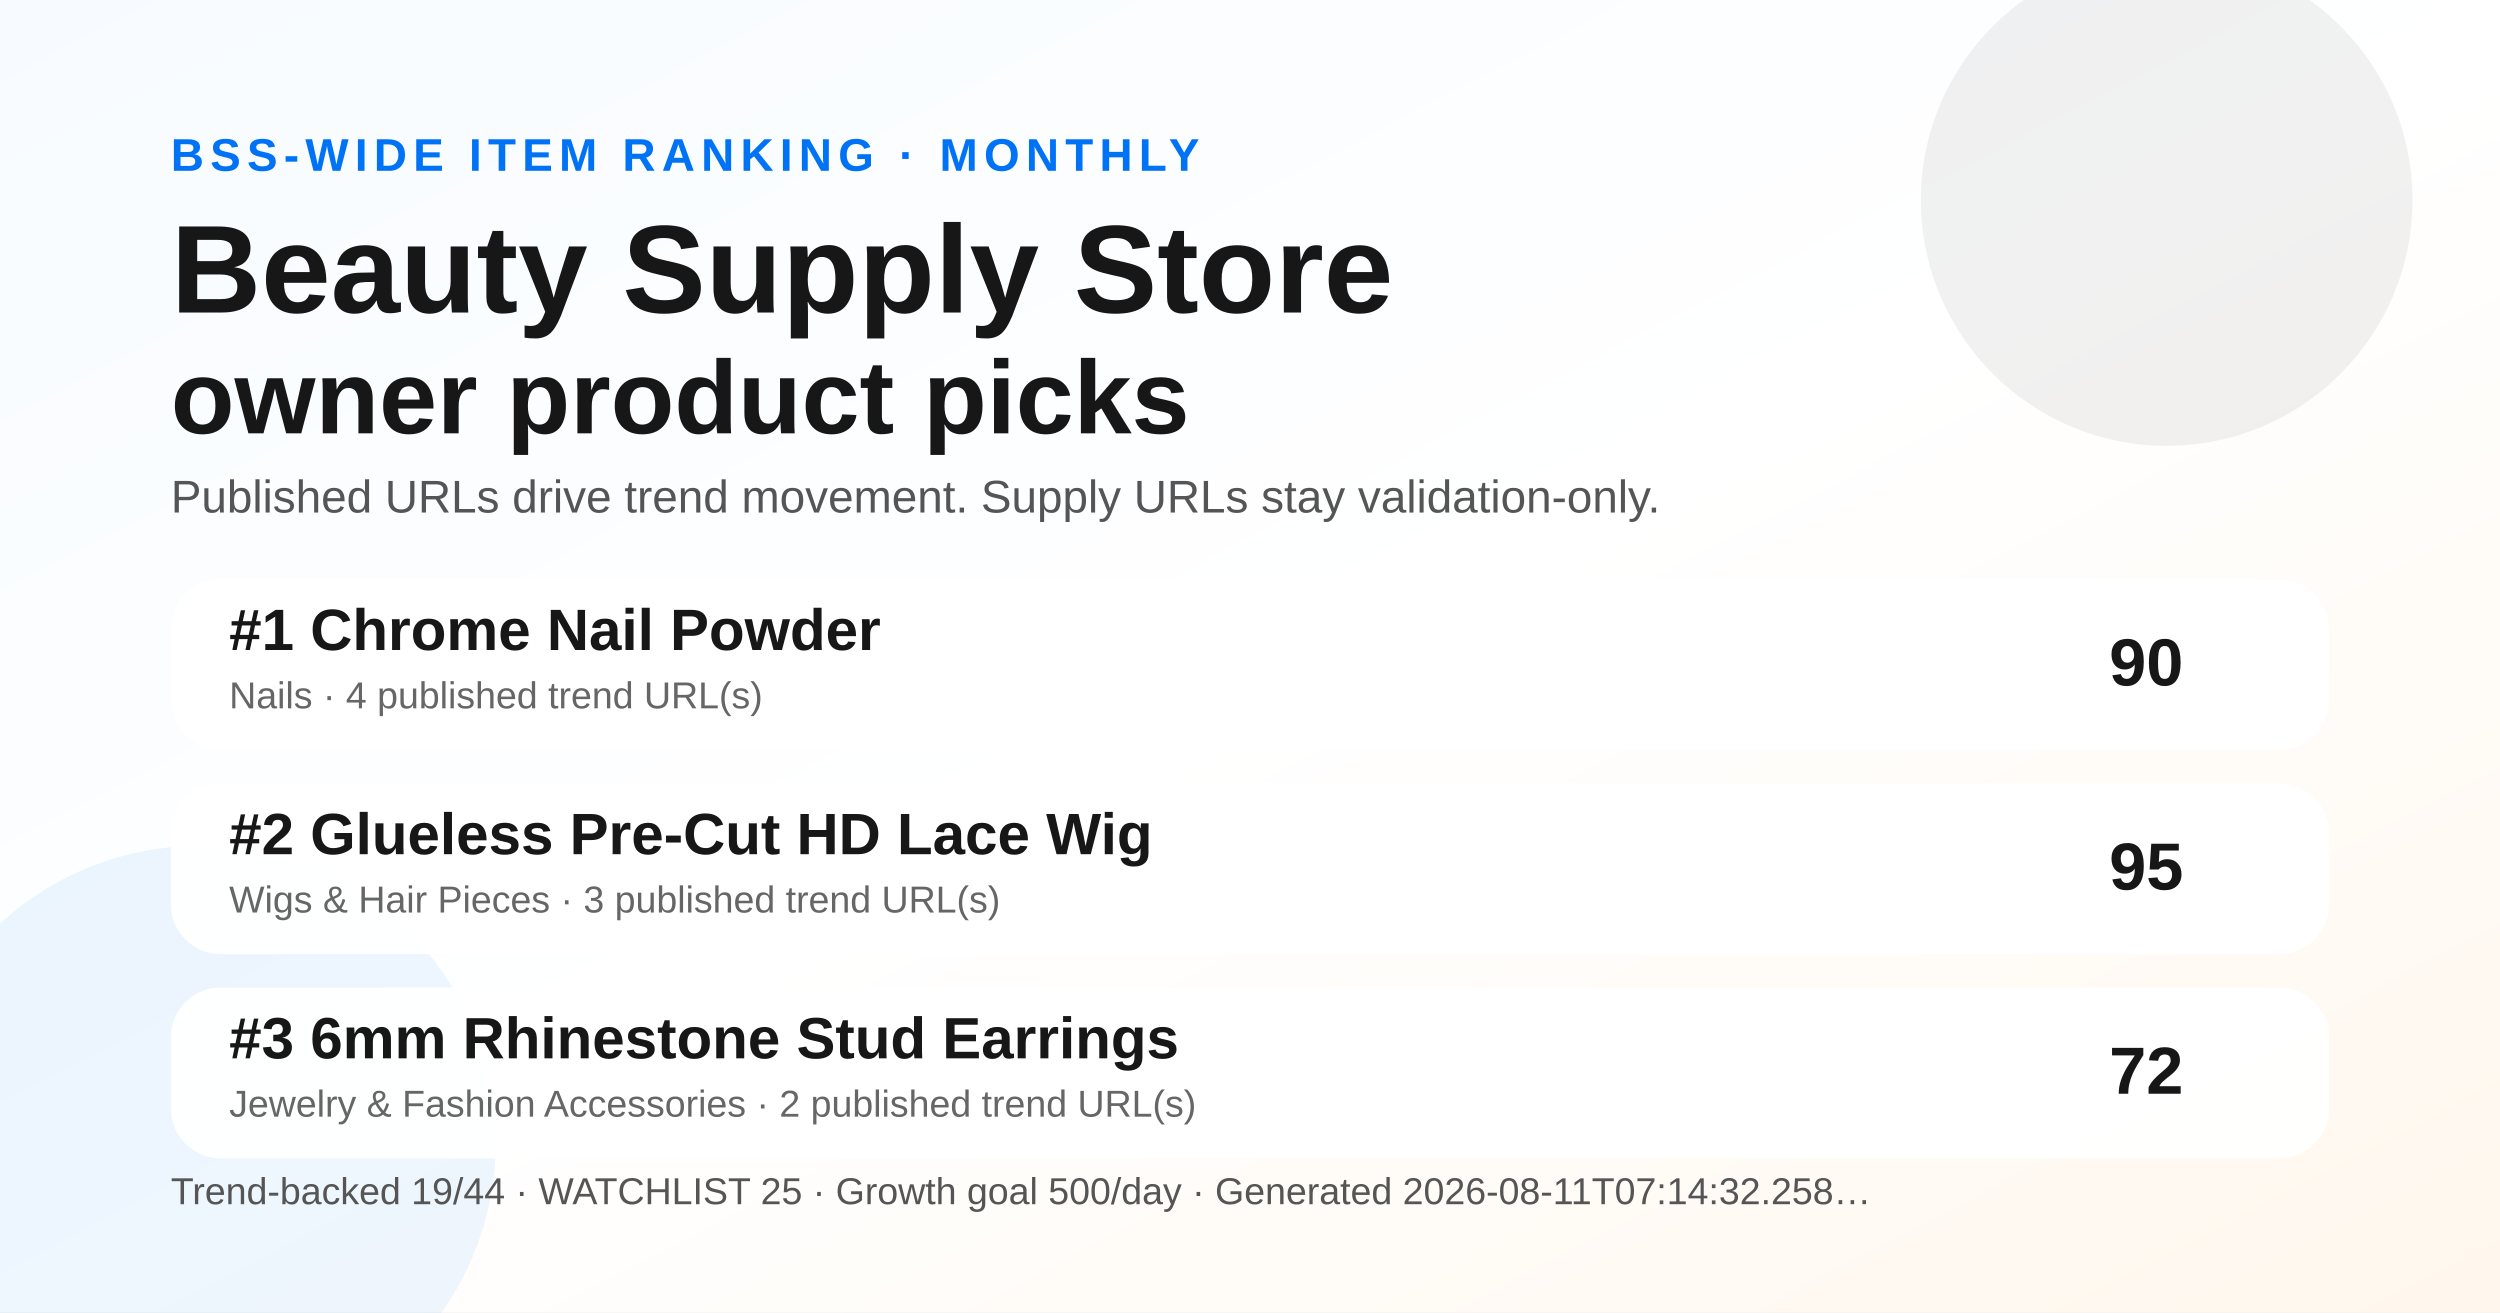
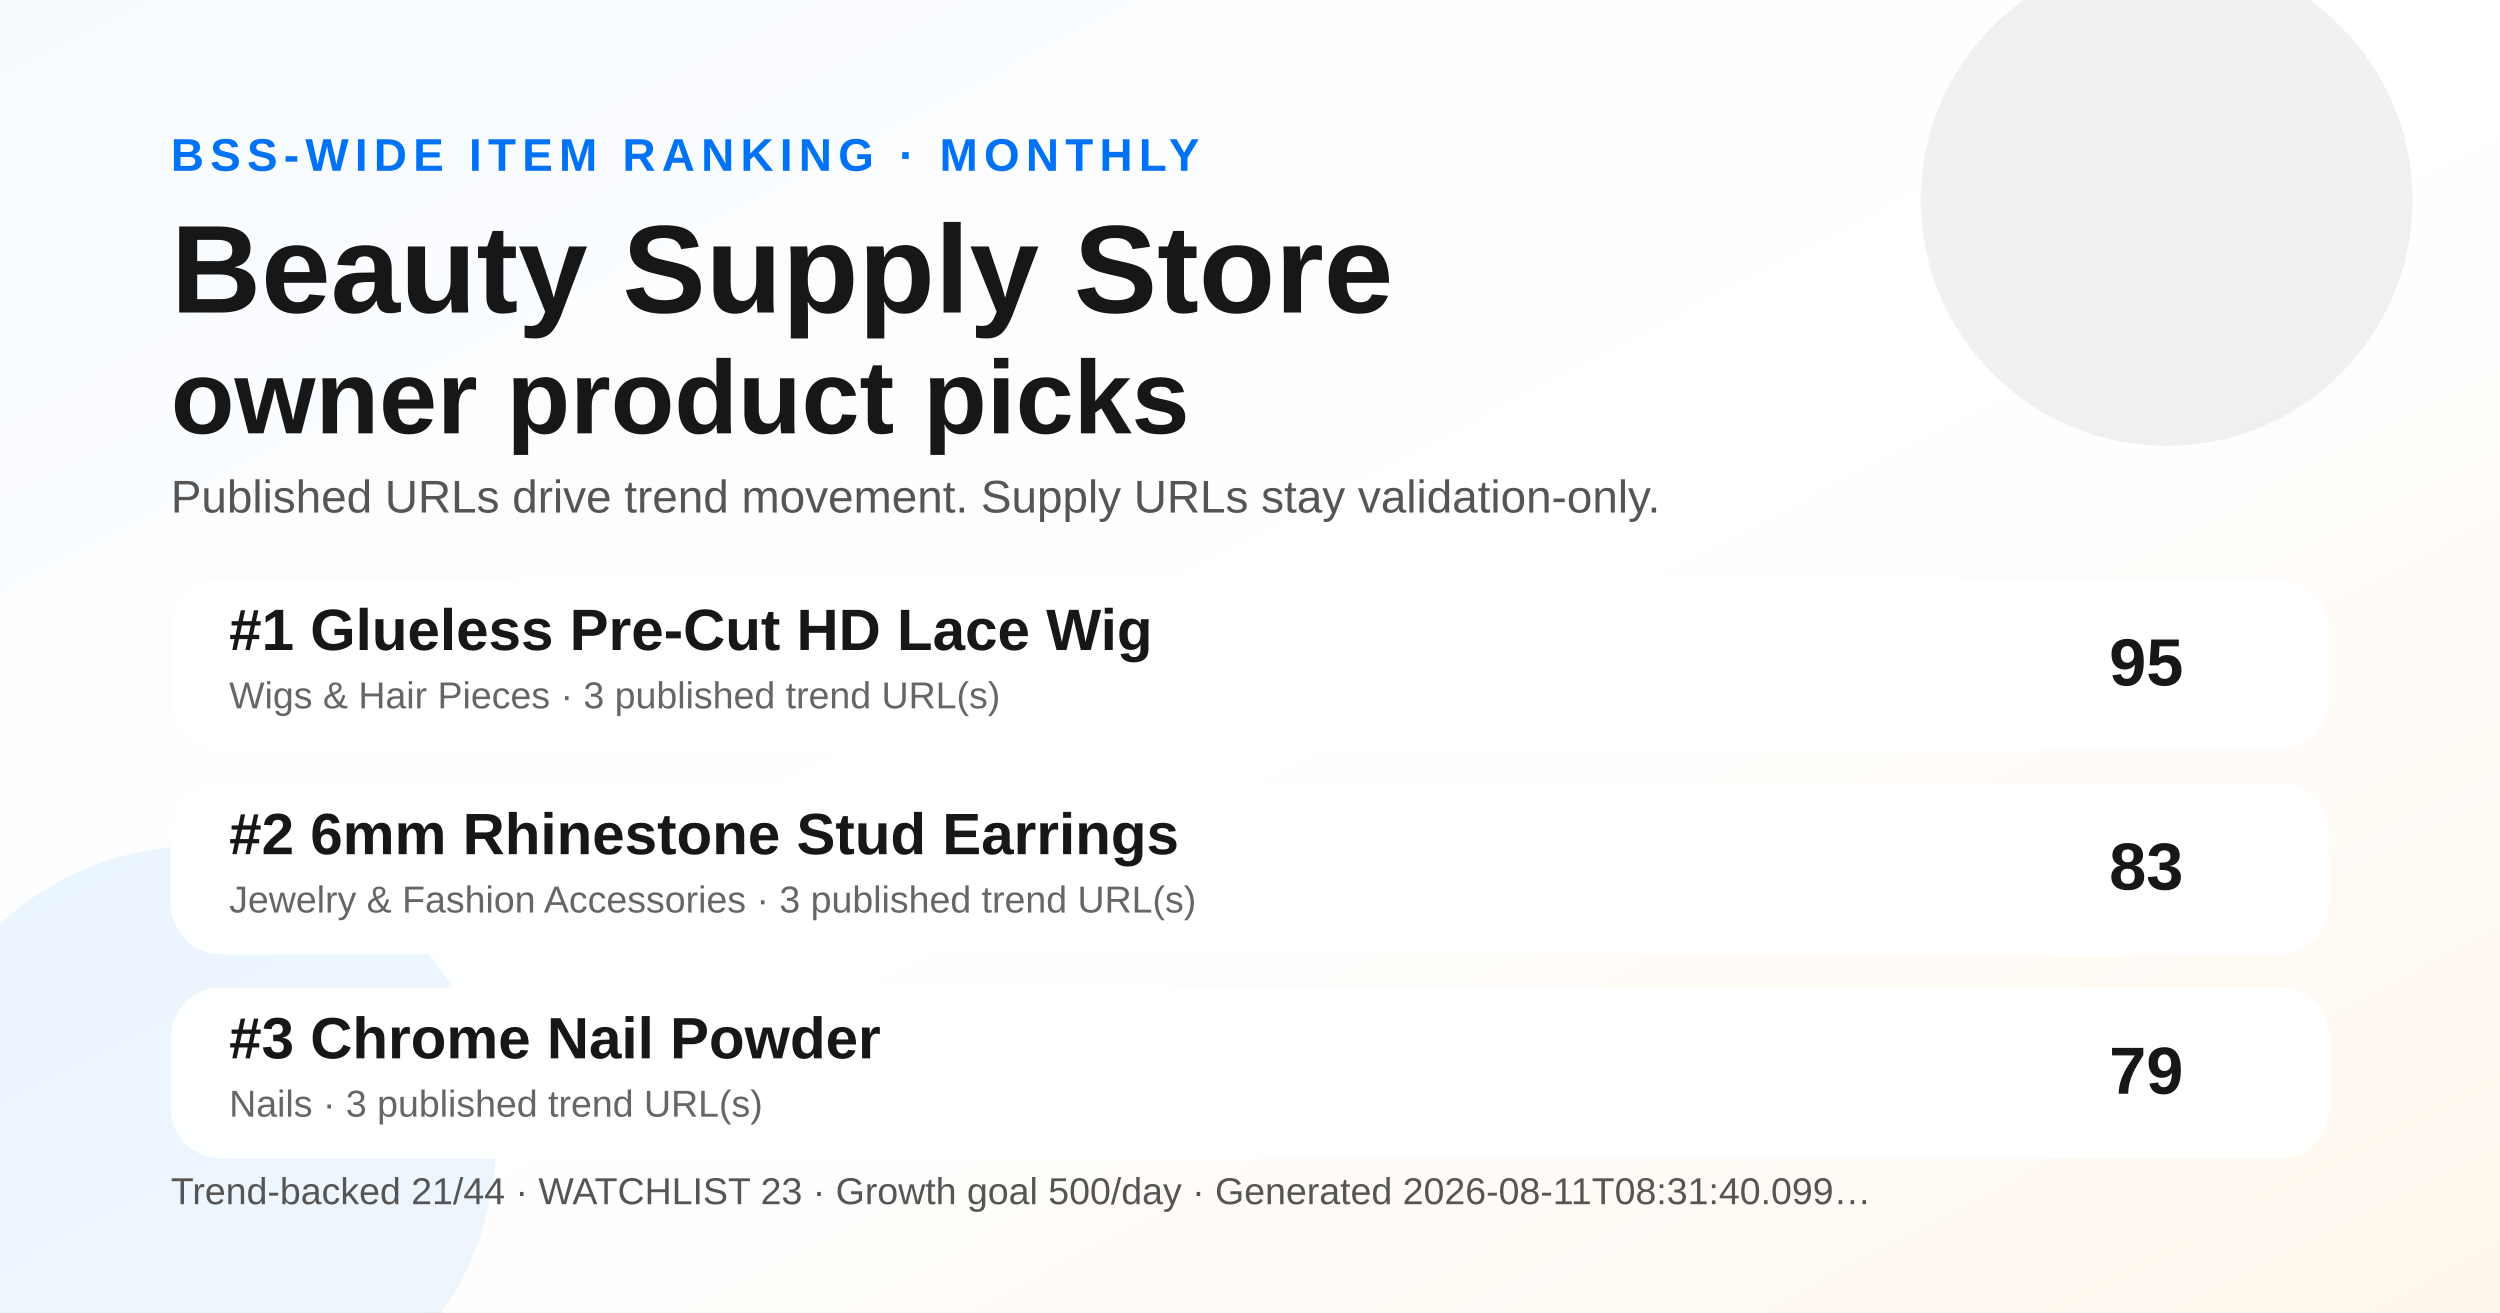
<svg xmlns="http://www.w3.org/2000/svg" width="1200" height="630" viewBox="0 0 1200 630" role="img" aria-label="Monthly BSS Trend Ranking social preview">
  <defs>
    <linearGradient id="bg" x1="0" y1="0" x2="1" y2="1">
      <stop offset="0" stop-color="#f7fbff" />
      <stop offset="0.52" stop-color="#ffffff" />
      <stop offset="1" stop-color="#fff7ed" />
    </linearGradient>
  </defs>
  <rect width="1200" height="630" fill="url(#bg)" />
  <circle cx="1040" cy="96" r="118" fill="#171717" opacity="0.06" />
  <circle cx="96" cy="548" r="142" fill="#0072f5" opacity="0.07" />
  <text x="82" y="82" font-family="Arial, Helvetica, sans-serif" font-size="22" font-weight="700" fill="#0072f5" letter-spacing="3">BSS-WIDE ITEM RANKING · MONTHLY</text>
  <text x="82" y="150" font-family="Arial, Helvetica, sans-serif" font-size="60" font-weight="800" fill="#171717">Beauty Supply Store</text>
  <text x="82" y="208" font-family="Arial, Helvetica, sans-serif" font-size="50" font-weight="800" fill="#171717">owner product picks</text>
  <text x="82" y="246" font-family="Arial, Helvetica, sans-serif" font-size="22" fill="#555555">Published URLs drive trend movement. Supply URLs stay validation-only.</text>
  <g transform="translate(82 278)">
    <rect width="1036" height="82" rx="24" fill="#ffffff" opacity="0.96" />
-     <text x="28" y="34" font-family="Arial, Helvetica, sans-serif" font-size="28" font-weight="700" fill="#171717">#1 Chrome Nail Powder</text>
-     <text x="28" y="62" font-family="Arial, Helvetica, sans-serif" font-size="18" fill="#666666">Nails · 4 published trend URL(s)</text>
-     <text x="966" y="51" text-anchor="end" font-family="Arial, Helvetica, sans-serif" font-size="32" font-weight="700" fill="#171717">90</text>
+     <text x="28" y="34" font-family="Arial, Helvetica, sans-serif" font-size="28" font-weight="700" fill="#171717">#1 Glueless Pre-Cut HD Lace Wig</text>
+     <text x="28" y="62" font-family="Arial, Helvetica, sans-serif" font-size="18" fill="#666666">Wigs &amp; Hair Pieces · 3 published trend URL(s)</text>
+     <text x="966" y="51" text-anchor="end" font-family="Arial, Helvetica, sans-serif" font-size="32" font-weight="700" fill="#171717">95</text>
  </g>
  <g transform="translate(82 376)">
    <rect width="1036" height="82" rx="24" fill="#ffffff" opacity="0.96" />
-     <text x="28" y="34" font-family="Arial, Helvetica, sans-serif" font-size="28" font-weight="700" fill="#171717">#2 Glueless Pre-Cut HD Lace Wig</text>
-     <text x="28" y="62" font-family="Arial, Helvetica, sans-serif" font-size="18" fill="#666666">Wigs &amp; Hair Pieces · 3 published trend URL(s)</text>
-     <text x="966" y="51" text-anchor="end" font-family="Arial, Helvetica, sans-serif" font-size="32" font-weight="700" fill="#171717">95</text>
+     <text x="28" y="34" font-family="Arial, Helvetica, sans-serif" font-size="28" font-weight="700" fill="#171717">#2 6mm Rhinestone Stud Earrings</text>
+     <text x="28" y="62" font-family="Arial, Helvetica, sans-serif" font-size="18" fill="#666666">Jewelry &amp; Fashion Accessories · 3 published trend URL(s)</text>
+     <text x="966" y="51" text-anchor="end" font-family="Arial, Helvetica, sans-serif" font-size="32" font-weight="700" fill="#171717">83</text>
  </g>
  <g transform="translate(82 474)">
    <rect width="1036" height="82" rx="24" fill="#ffffff" opacity="0.96" />
-     <text x="28" y="34" font-family="Arial, Helvetica, sans-serif" font-size="28" font-weight="700" fill="#171717">#3 6mm Rhinestone Stud Earrings</text>
-     <text x="28" y="62" font-family="Arial, Helvetica, sans-serif" font-size="18" fill="#666666">Jewelry &amp; Fashion Accessories · 2 published trend URL(s)</text>
-     <text x="966" y="51" text-anchor="end" font-family="Arial, Helvetica, sans-serif" font-size="32" font-weight="700" fill="#171717">72</text>
+     <text x="28" y="34" font-family="Arial, Helvetica, sans-serif" font-size="28" font-weight="700" fill="#171717">#3 Chrome Nail Powder</text>
+     <text x="28" y="62" font-family="Arial, Helvetica, sans-serif" font-size="18" fill="#666666">Nails · 3 published trend URL(s)</text>
+     <text x="966" y="51" text-anchor="end" font-family="Arial, Helvetica, sans-serif" font-size="32" font-weight="700" fill="#171717">79</text>
  </g>
  <g transform="translate(82 578)">
-     <text font-family="Arial, Helvetica, sans-serif" font-size="18" fill="#555555">Trend-backed 19/44 · WATCHLIST 25 · Growth goal 500/day · Generated 2026-08-11T07:14:32.258…</text>
+     <text font-family="Arial, Helvetica, sans-serif" font-size="18" fill="#555555">Trend-backed 21/44 · WATCHLIST 23 · Growth goal 500/day · Generated 2026-08-11T08:31:40.099…</text>
  </g>
</svg>
